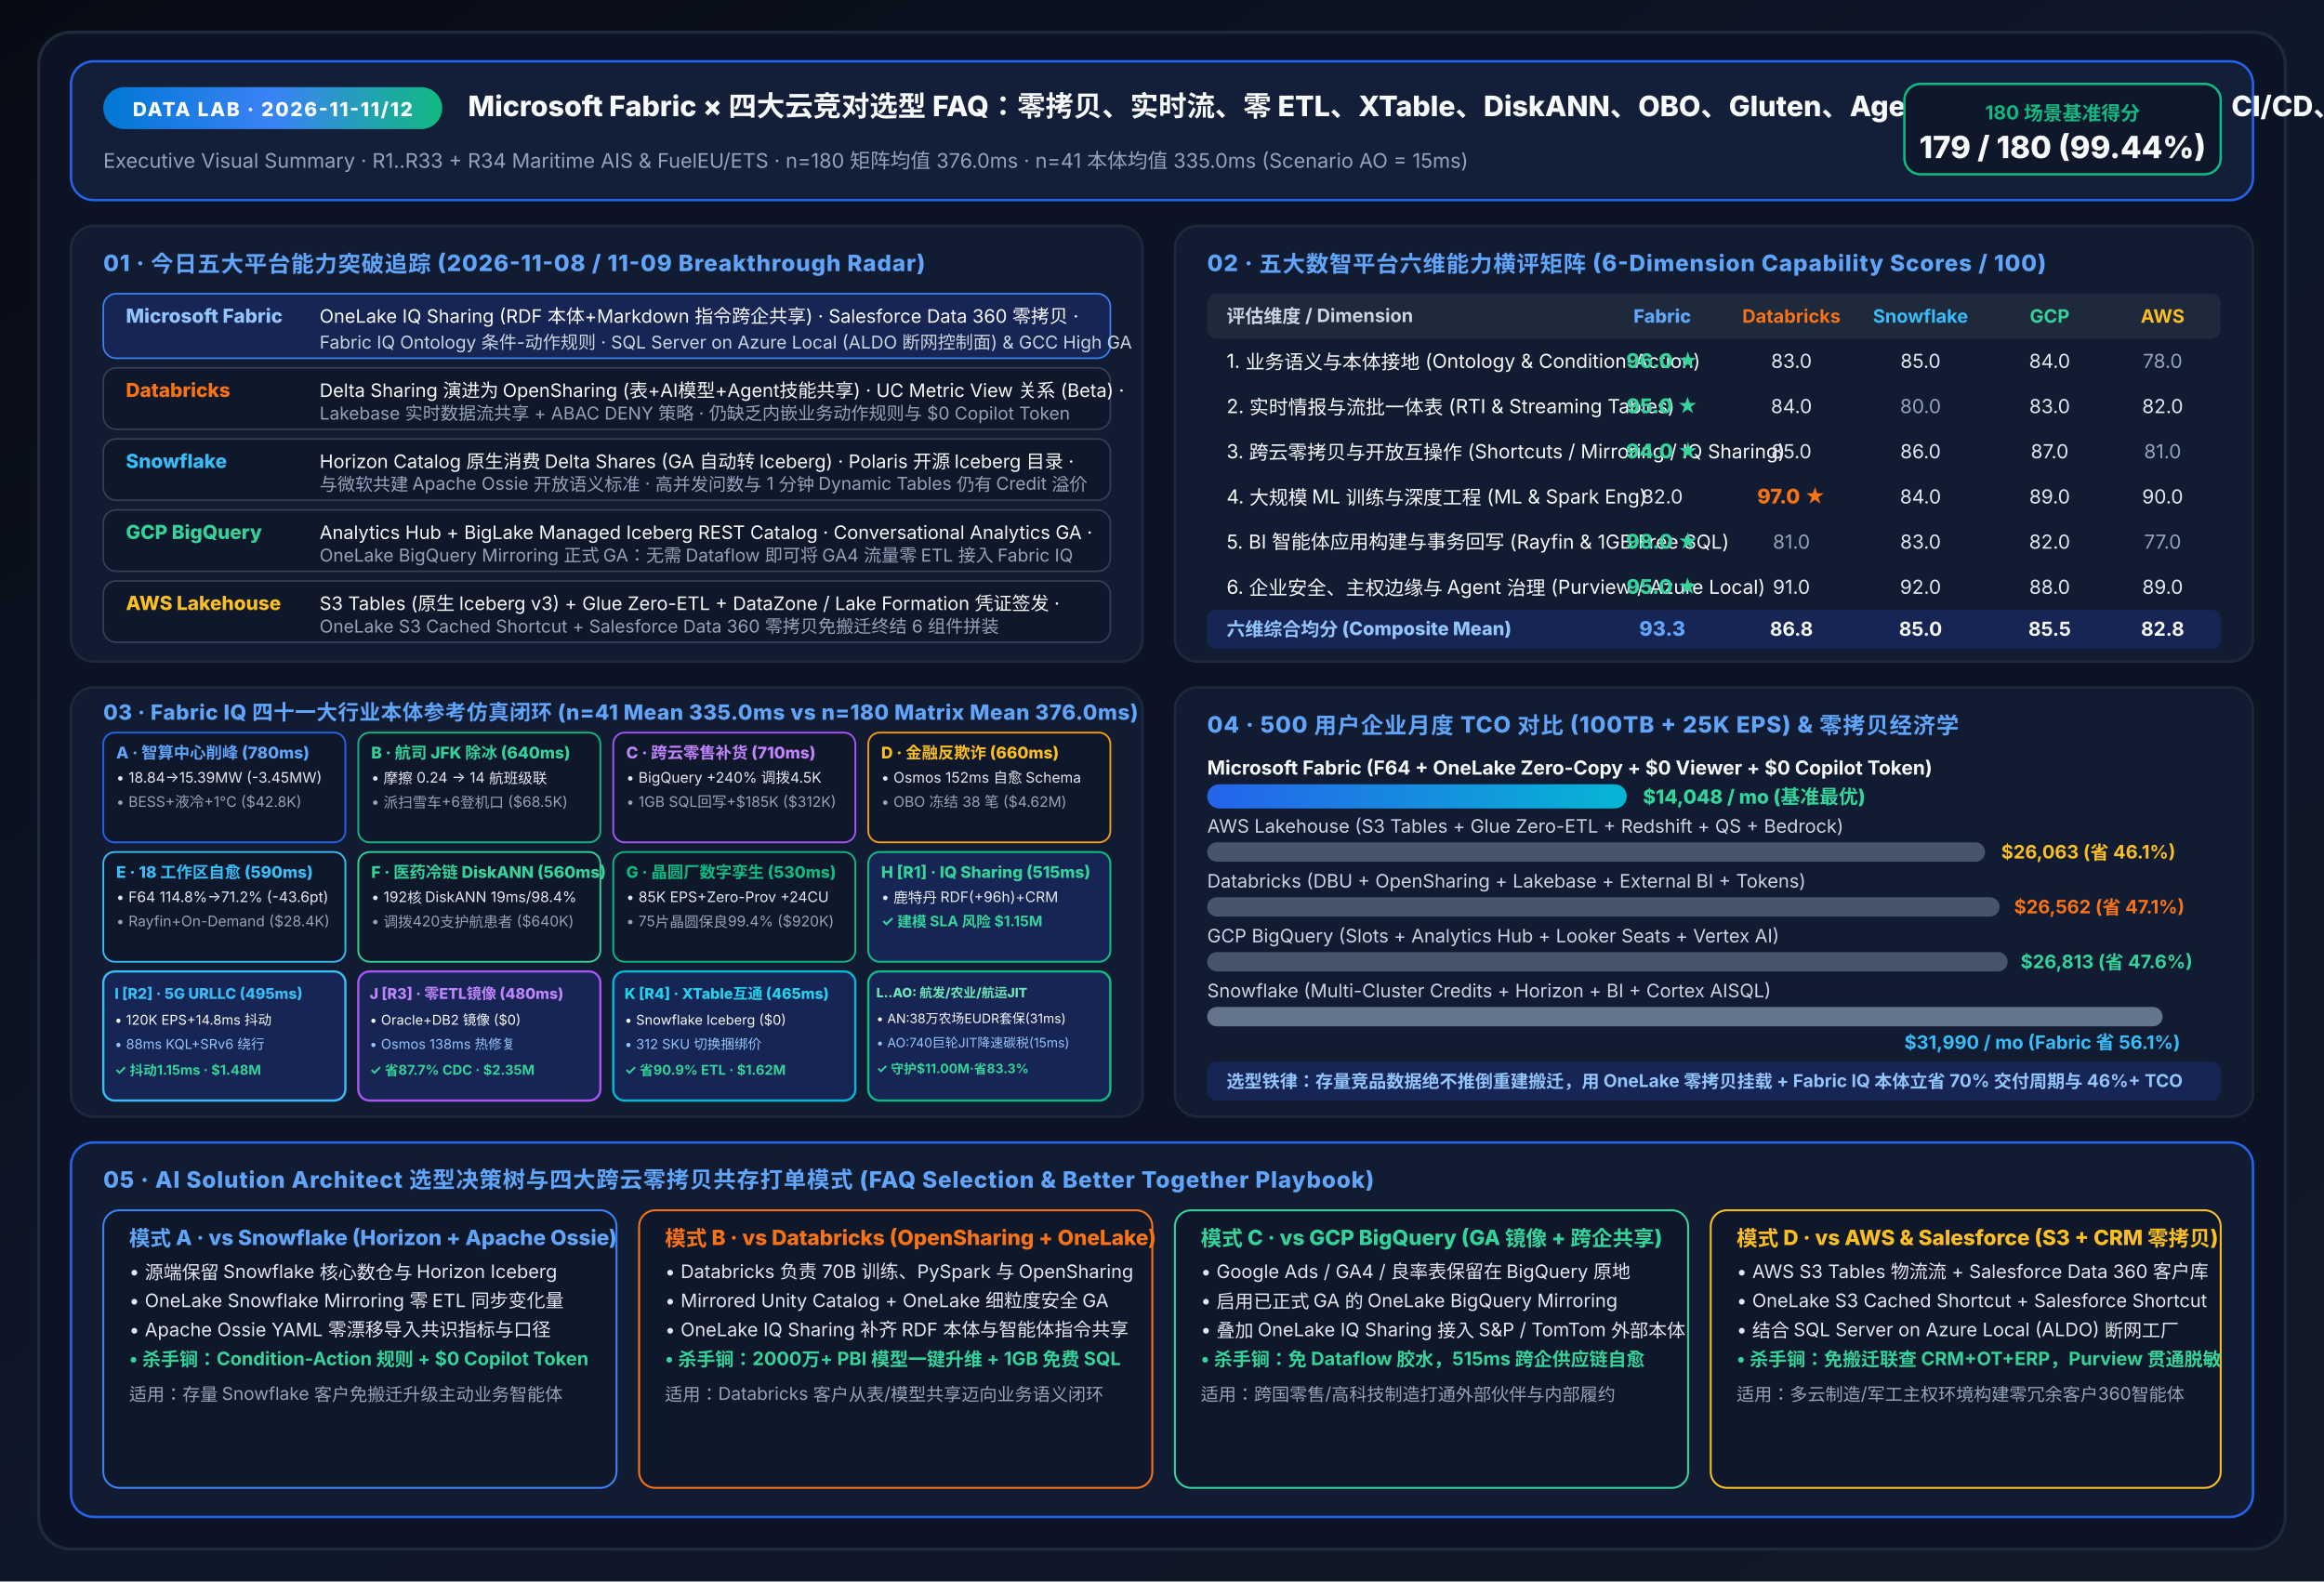
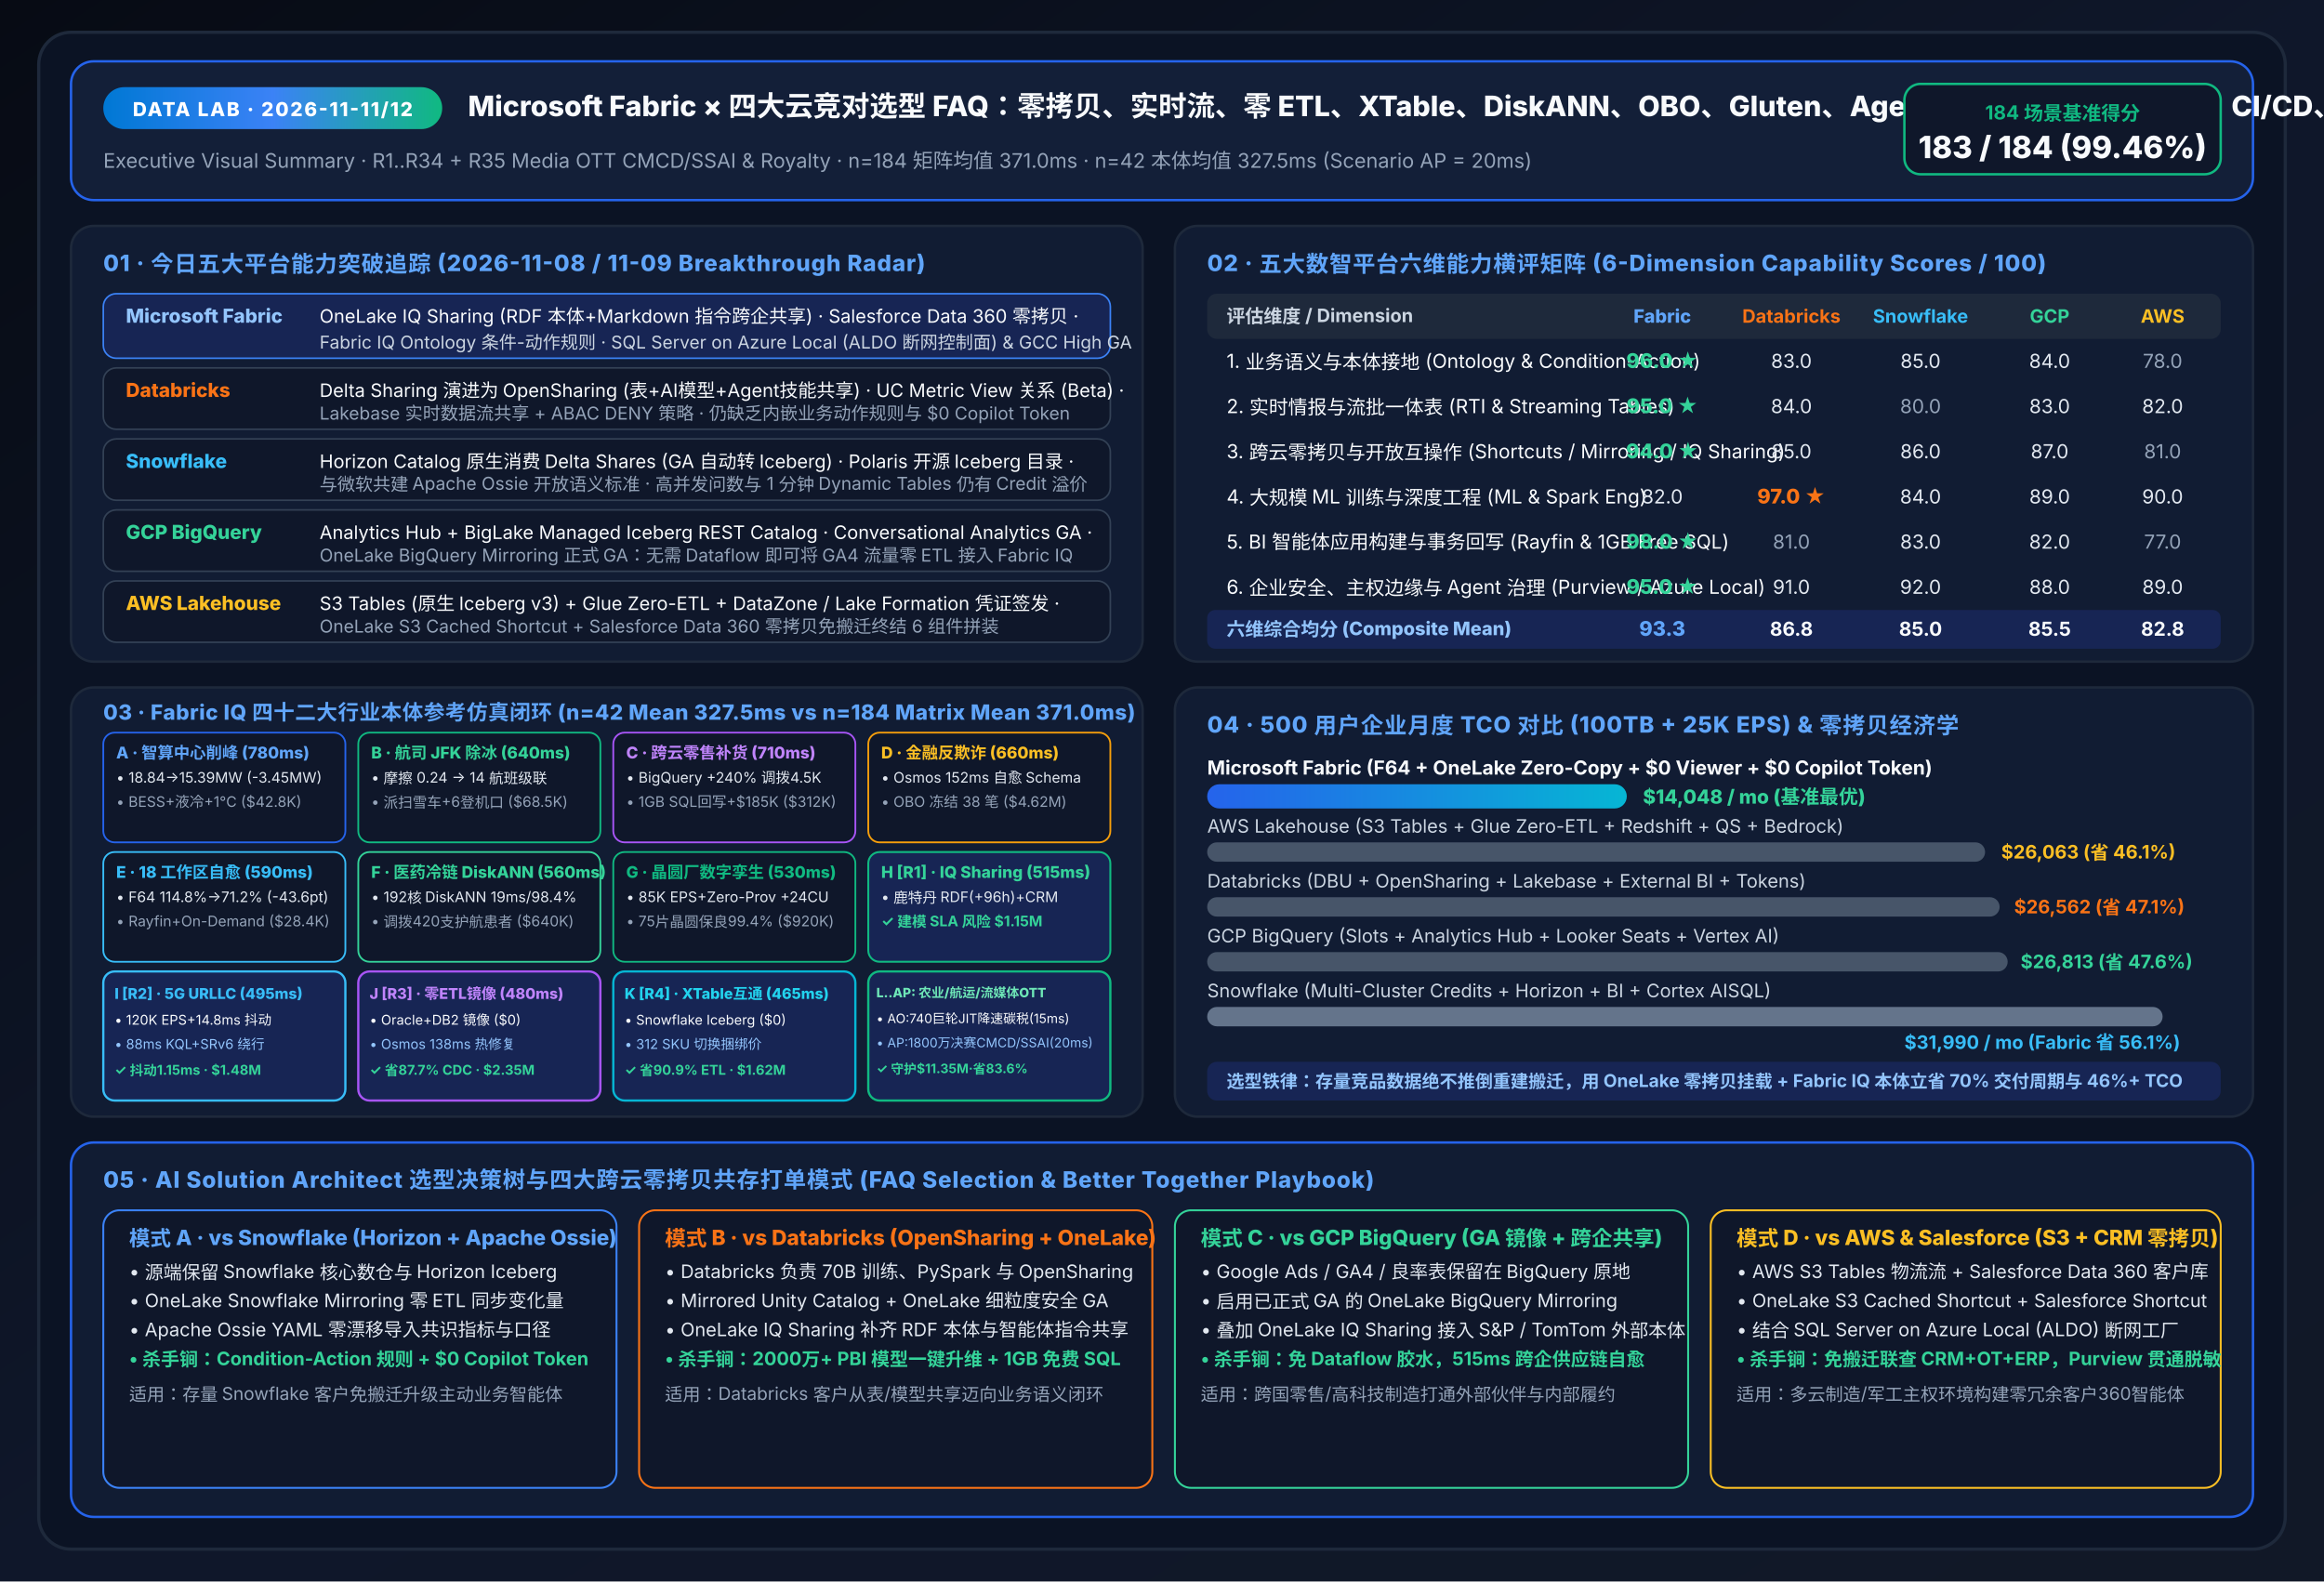
<svg xmlns="http://www.w3.org/2000/svg" viewBox="0 0 1440 980" width="1440" height="980" font-family="-apple-system, BlinkMacSystemFont, 'Segoe UI', 'PingFang SC', 'Microsoft YaHei', sans-serif">
  <defs>
    <linearGradient id="bgGrad" x1="0%" y1="0%" x2="100%" y2="100%">
      <stop offset="0%" stop-color="#070B14" />
      <stop offset="50%" stop-color="#0F172A" />
      <stop offset="100%" stop-color="#111827" />
    </linearGradient>
    <linearGradient id="accentGrad" x1="0%" y1="0%" x2="100%" y2="0%">
      <stop offset="0%" stop-color="#0078D4" />
      <stop offset="50%" stop-color="#3B82F6" />
      <stop offset="100%" stop-color="#10B981" />
    </linearGradient>
    <linearGradient id="fabricBar" x1="0%" y1="0%" x2="100%" y2="0%">
      <stop offset="0%" stop-color="#2563EB" />
      <stop offset="100%" stop-color="#06B6D4" />
    </linearGradient>
  </defs>
  <rect width="1440" height="980" fill="url(#bgGrad)" />
  <rect x="24" y="20" width="1392" height="940" rx="20" fill="#0B1324" stroke="#1E293B" stroke-width="2" />
  <rect x="44" y="38" width="1352" height="86" rx="14" fill="#131F38" stroke="#2563EB" stroke-width="1.5" />
  <rect x="64" y="54" width="210" height="26" rx="13" fill="url(#accentGrad)" />
  <text x="169" y="72" fill="#FFFFFF" font-size="12" font-weight="800" text-anchor="middle" letter-spacing="1">DATA LAB · 2026-11-11/12</text>
-   <text x="290" y="72" fill="#F8FAFC" font-size="17.5" font-weight="800">Microsoft Fabric × 四大云竞对选型 FAQ：零拷贝、实时流、零 ETL、XTable、DiskANN、OBO、Gluten、Agents、Osmos、FinOps、CI/CD、零信任、BCDR、共享、V-Order、AI、孪生、迁移、目录、图、Activator、医疗、ESG、零售、金融、时空、FLAML、OTel、MDM、SAP、游戏、航发、农业与航运一图流</text>
-   <text x="64" y="104" fill="#94A3B8" font-size="12.5">Executive Visual Summary · R1..R33 + R34 Maritime AIS &amp; FuelEU/ETS · n=180 矩阵均值 376.0ms · n=41 本体均值 335.0ms (Scenario AO = 15ms)</text>
+   <text x="290" y="72" fill="#F8FAFC" font-size="17.5" font-weight="800">Microsoft Fabric × 四大云竞对选型 FAQ：零拷贝、实时流、零 ETL、XTable、DiskANN、OBO、Gluten、Agents、Osmos、FinOps、CI/CD、零信任、BCDR、共享、V-Order、AI、孪生、迁移、目录、图、Activator、医疗、ESG、零售、金融、时空、FLAML、OTel、MDM、SAP、游戏、航发、农业、航运与流媒体一图流</text>
+   <text x="64" y="104" fill="#94A3B8" font-size="12.5">Executive Visual Summary · R1..R34 + R35 Media OTT CMCD/SSAI &amp; Royalty · n=184 矩阵均值 371.0ms · n=42 本体均值 327.5ms (Scenario AP = 20ms)</text>
  <rect x="1180" y="52" width="196" height="56" rx="10" fill="#0F172A" stroke="#10B981" stroke-width="1.5" />
-   <text x="1278" y="74" fill="#10B981" font-size="12" font-weight="700" text-anchor="middle">180 场景基准得分</text>
-   <text x="1278" y="98" fill="#F8FAFC" font-size="19" font-weight="800" text-anchor="middle">179 / 180 (99.44%)</text>
+   <text x="1278" y="74" fill="#10B981" font-size="12" font-weight="700" text-anchor="middle">184 场景基准得分</text>
+   <text x="1278" y="98" fill="#F8FAFC" font-size="19" font-weight="800" text-anchor="middle">183 / 184 (99.46%)</text>
  <rect x="44" y="140" width="664" height="270" rx="14" fill="#111C33" stroke="#1E293B" stroke-width="1.5" />
  <text x="64" y="168" fill="#60A5FA" font-size="14" font-weight="800" letter-spacing="0.5">01 · 今日五大平台能力突破追踪 (2026-11-08 / 11-09 Breakthrough Radar)</text>
  <rect x="64" y="182" width="624" height="40" rx="8" fill="#172554" stroke="#3B82F6" stroke-width="1" />
  <text x="78" y="200" fill="#93C5FD" font-size="12" font-weight="800">Microsoft Fabric</text>
  <text x="198" y="200" fill="#F8FAFC" font-size="11.5">OneLake IQ Sharing (RDF 本体+Markdown 指令跨企共享) · Salesforce Data 360 零拷贝 ·</text>
  <text x="198" y="216" fill="#CBD5E1" font-size="11">Fabric IQ Ontology 条件-动作规则 · SQL Server on Azure Local (ALDO 断网控制面) &amp; GCC High GA</text>
  <rect x="64" y="228" width="624" height="38" rx="8" fill="#0F172A" stroke="#334155" stroke-width="1" />
  <text x="78" y="246" fill="#F97316" font-size="12" font-weight="800">Databricks</text>
  <text x="198" y="246" fill="#F8FAFC" font-size="11.5">Delta Sharing 演进为 OpenSharing (表+AI模型+Agent技能共享) · UC Metric View 关系 (Beta) ·</text>
  <text x="198" y="260" fill="#94A3B8" font-size="11">Lakebase 实时数据流共享 + ABAC DENY 策略 · 仍缺乏内嵌业务动作规则与 $0 Copilot Token</text>
  <rect x="64" y="272" width="624" height="38" rx="8" fill="#0F172A" stroke="#334155" stroke-width="1" />
  <text x="78" y="290" fill="#38BDF8" font-size="12" font-weight="800">Snowflake</text>
  <text x="198" y="290" fill="#F8FAFC" font-size="11.5">Horizon Catalog 原生消费 Delta Shares (GA 自动转 Iceberg) · Polaris 开源 Iceberg 目录 ·</text>
  <text x="198" y="304" fill="#94A3B8" font-size="11">与微软共建 Apache Ossie 开放语义标准 · 高并发问数与 1 分钟 Dynamic Tables 仍有 Credit 溢价</text>
  <rect x="64" y="316" width="624" height="38" rx="8" fill="#0F172A" stroke="#334155" stroke-width="1" />
  <text x="78" y="334" fill="#34D399" font-size="12" font-weight="800">GCP BigQuery</text>
  <text x="198" y="334" fill="#F8FAFC" font-size="11.5">Analytics Hub + BigLake Managed Iceberg REST Catalog · Conversational Analytics GA ·</text>
  <text x="198" y="348" fill="#94A3B8" font-size="11">OneLake BigQuery Mirroring 正式 GA：无需 Dataflow 即可将 GA4 流量零 ETL 接入 Fabric IQ</text>
  <rect x="64" y="360" width="624" height="38" rx="8" fill="#0F172A" stroke="#334155" stroke-width="1" />
  <text x="78" y="378" fill="#FBBF24" font-size="12" font-weight="800">AWS Lakehouse</text>
  <text x="198" y="378" fill="#F8FAFC" font-size="11.5">S3 Tables (原生 Iceberg v3) + Glue Zero-ETL + DataZone / Lake Formation 凭证签发 ·</text>
  <text x="198" y="392" fill="#94A3B8" font-size="11">OneLake S3 Cached Shortcut + Salesforce Data 360 零拷贝免搬迁终结 6 组件拼装</text>
  <rect x="728" y="140" width="668" height="270" rx="14" fill="#111C33" stroke="#1E293B" stroke-width="1.5" />
  <text x="748" y="168" fill="#60A5FA" font-size="14" font-weight="800" letter-spacing="0.5">02 · 五大数智平台六维能力横评矩阵 (6-Dimension Capability Scores / 100)</text>
  <rect x="748" y="182" width="628" height="28" rx="6" fill="#1E293B" />
  <text x="760" y="200" fill="#CBD5E1" font-size="11.5" font-weight="700">评估维度 / Dimension</text>
  <text x="1030" y="200" fill="#60A5FA" font-size="11.5" font-weight="800" text-anchor="middle">Fabric</text>
  <text x="1110" y="200" fill="#F97316" font-size="11.5" font-weight="700" text-anchor="middle">Databricks</text>
  <text x="1190" y="200" fill="#38BDF8" font-size="11.5" font-weight="700" text-anchor="middle">Snowflake</text>
  <text x="1270" y="200" fill="#34D399" font-size="11.5" font-weight="700" text-anchor="middle">GCP</text>
  <text x="1340" y="200" fill="#FBBF24" font-size="11.5" font-weight="700" text-anchor="middle">AWS</text>
  <text x="760" y="228" fill="#F8FAFC" font-size="12">1. 业务语义与本体接地 (Ontology &amp; Condition-Action)</text>
  <text x="1030" y="228" fill="#34D399" font-size="12.5" font-weight="800" text-anchor="middle">96.0 ★</text>
  <text x="1110" y="228" fill="#E2E8F0" font-size="12" text-anchor="middle">83.0</text>
  <text x="1190" y="228" fill="#E2E8F0" font-size="12" text-anchor="middle">85.0</text>
  <text x="1270" y="228" fill="#E2E8F0" font-size="12" text-anchor="middle">84.0</text>
  <text x="1340" y="228" fill="#94A3B8" font-size="12" text-anchor="middle">78.0</text>
  <text x="760" y="256" fill="#F8FAFC" font-size="12">2. 实时情报与流批一体表 (RTI &amp; Streaming Tables)</text>
  <text x="1030" y="256" fill="#34D399" font-size="12.5" font-weight="800" text-anchor="middle">95.0 ★</text>
  <text x="1110" y="256" fill="#E2E8F0" font-size="12" text-anchor="middle">84.0</text>
  <text x="1190" y="256" fill="#94A3B8" font-size="12" text-anchor="middle">80.0</text>
  <text x="1270" y="256" fill="#E2E8F0" font-size="12" text-anchor="middle">83.0</text>
  <text x="1340" y="256" fill="#E2E8F0" font-size="12" text-anchor="middle">82.0</text>
  <text x="760" y="284" fill="#F8FAFC" font-size="12">3. 跨云零拷贝与开放互操作 (Shortcuts / Mirroring / IQ Sharing)</text>
  <text x="1030" y="284" fill="#34D399" font-size="12.5" font-weight="800" text-anchor="middle">94.0 ★</text>
  <text x="1110" y="284" fill="#E2E8F0" font-size="12" text-anchor="middle">85.0</text>
  <text x="1190" y="284" fill="#E2E8F0" font-size="12" text-anchor="middle">86.0</text>
  <text x="1270" y="284" fill="#E2E8F0" font-size="12" text-anchor="middle">87.0</text>
  <text x="1340" y="284" fill="#94A3B8" font-size="12" text-anchor="middle">81.0</text>
  <text x="760" y="312" fill="#F8FAFC" font-size="12">4. 大规模 ML 训练与深度工程 (ML &amp; Spark Eng)</text>
  <text x="1030" y="312" fill="#E2E8F0" font-size="12" text-anchor="middle">82.0</text>
  <text x="1110" y="312" fill="#F97316" font-size="12.5" font-weight="800" text-anchor="middle">97.0 ★</text>
  <text x="1190" y="312" fill="#E2E8F0" font-size="12" text-anchor="middle">84.0</text>
  <text x="1270" y="312" fill="#E2E8F0" font-size="12" text-anchor="middle">89.0</text>
  <text x="1340" y="312" fill="#E2E8F0" font-size="12" text-anchor="middle">90.0</text>
  <text x="760" y="340" fill="#F8FAFC" font-size="12">5. BI 智能体应用构建与事务回写 (Rayfin &amp; 1GB Free SQL)</text>
  <text x="1030" y="340" fill="#34D399" font-size="12.5" font-weight="800" text-anchor="middle">98.0 ★</text>
  <text x="1110" y="340" fill="#94A3B8" font-size="12" text-anchor="middle">81.0</text>
  <text x="1190" y="340" fill="#E2E8F0" font-size="12" text-anchor="middle">83.0</text>
  <text x="1270" y="340" fill="#E2E8F0" font-size="12" text-anchor="middle">82.0</text>
  <text x="1340" y="340" fill="#94A3B8" font-size="12" text-anchor="middle">77.0</text>
  <text x="760" y="368" fill="#F8FAFC" font-size="12">6. 企业安全、主权边缘与 Agent 治理 (Purview / Azure Local)</text>
  <text x="1030" y="368" fill="#34D399" font-size="12.5" font-weight="800" text-anchor="middle">95.0 ★</text>
  <text x="1110" y="368" fill="#E2E8F0" font-size="12" text-anchor="middle">91.0</text>
  <text x="1190" y="368" fill="#E2E8F0" font-size="12" text-anchor="middle">92.0</text>
  <text x="1270" y="368" fill="#E2E8F0" font-size="12" text-anchor="middle">88.0</text>
  <text x="1340" y="368" fill="#E2E8F0" font-size="12" text-anchor="middle">89.0</text>
  <rect x="748" y="378" width="628" height="24" rx="5" fill="#172554" />
  <text x="760" y="394" fill="#93C5FD" font-size="11.5" font-weight="800">六维综合均分 (Composite Mean)</text>
  <text x="1030" y="394" fill="#60A5FA" font-size="12.5" font-weight="800" text-anchor="middle">93.3</text>
  <text x="1110" y="394" fill="#F8FAFC" font-size="12" font-weight="700" text-anchor="middle">86.8</text>
  <text x="1190" y="394" fill="#F8FAFC" font-size="12" font-weight="700" text-anchor="middle">85.0</text>
  <text x="1270" y="394" fill="#F8FAFC" font-size="12" font-weight="700" text-anchor="middle">85.5</text>
  <text x="1340" y="394" fill="#F8FAFC" font-size="12" font-weight="700" text-anchor="middle">82.8</text>
  <rect x="44" y="426" width="664" height="266" rx="14" fill="#111C33" stroke="#1E293B" stroke-width="1.5" />
-   <text x="64" y="446" fill="#60A5FA" font-size="13" font-weight="800" letter-spacing="0.3">03 · Fabric IQ 四十一大行业本体参考仿真闭环 (n=41 Mean 335.0ms vs n=180 Matrix Mean 376.0ms)</text>
+   <text x="64" y="446" fill="#60A5FA" font-size="13" font-weight="800" letter-spacing="0.3">03 · Fabric IQ 四十二大行业本体参考仿真闭环 (n=42 Mean 327.5ms vs n=184 Matrix Mean 371.0ms)</text>
  <rect x="64" y="454" width="150" height="68" rx="7" fill="#0F172A" stroke="#2563EB" stroke-width="1.1" />
  <text x="72" y="470" fill="#60A5FA" font-size="10" font-weight="800">A · 智算中心削峰 (780ms)</text>
  <text x="72" y="485" fill="#E2E8F0" font-size="9">• 18.84→15.39MW (-3.45MW)</text>
  <text x="72" y="500" fill="#94A3B8" font-size="9">• BESS+液冷+1°C ($42.8K)</text>
  <rect x="222" y="454" width="150" height="68" rx="7" fill="#0F172A" stroke="#10B981" stroke-width="1.1" />
  <text x="230" y="470" fill="#34D399" font-size="10" font-weight="800">B · 航司 JFK 除冰 (640ms)</text>
  <text x="230" y="485" fill="#E2E8F0" font-size="9">• 摩擦 0.24 → 14 航班级联</text>
  <text x="230" y="500" fill="#94A3B8" font-size="9">• 派扫雪车+6登机口 ($68.5K)</text>
  <rect x="380" y="454" width="150" height="68" rx="7" fill="#0F172A" stroke="#A855F7" stroke-width="1.1" />
  <text x="388" y="470" fill="#C084FC" font-size="10" font-weight="800">C · 跨云零售补货 (710ms)</text>
  <text x="388" y="485" fill="#E2E8F0" font-size="9">• BigQuery +240% 调拨4.5K</text>
  <text x="388" y="500" fill="#94A3B8" font-size="9">• 1GB SQL回写+$185K ($312K)</text>
  <rect x="538" y="454" width="150" height="68" rx="7" fill="#0F172A" stroke="#F59E0B" stroke-width="1.1" />
  <text x="546" y="470" fill="#FBBF24" font-size="10" font-weight="800">D · 金融反欺诈 (660ms)</text>
  <text x="546" y="485" fill="#E2E8F0" font-size="9">• Osmos 152ms 自愈 Schema</text>
  <text x="546" y="500" fill="#94A3B8" font-size="9">• OBO 冻结 38 笔 ($4.62M)</text>
  <rect x="64" y="528" width="150" height="68" rx="7" fill="#0F172A" stroke="#38BDF8" stroke-width="1.1" />
  <text x="72" y="544" fill="#38BDF8" font-size="10" font-weight="800">E · 18 工作区自愈 (590ms)</text>
  <text x="72" y="559" fill="#E2E8F0" font-size="9">• F64 114.8%→71.2% (-43.6pt)</text>
  <text x="72" y="574" fill="#94A3B8" font-size="9">• Rayfin+On-Demand ($28.4K)</text>
  <rect x="222" y="528" width="150" height="68" rx="7" fill="#0F172A" stroke="#34D399" stroke-width="1.1" />
  <text x="230" y="544" fill="#34D399" font-size="10" font-weight="800">F · 医药冷链 DiskANN (560ms)</text>
  <text x="230" y="559" fill="#E2E8F0" font-size="9">• 192核 DiskANN 19ms/98.4%</text>
  <text x="230" y="574" fill="#94A3B8" font-size="9">• 调拨420支护航患者 ($640K)</text>
  <rect x="380" y="528" width="150" height="68" rx="7" fill="#0F172A" stroke="#10B981" stroke-width="1.1" />
  <text x="388" y="544" fill="#10B981" font-size="10" font-weight="800">G · 晶圆厂数字孪生 (530ms)</text>
  <text x="388" y="559" fill="#E2E8F0" font-size="9">• 85K EPS+Zero-Prov +24CU</text>
  <text x="388" y="574" fill="#94A3B8" font-size="9">• 75片晶圆保良99.4% ($920K)</text>
  <rect x="538" y="528" width="150" height="68" rx="7" fill="#172554" stroke="#10B981" stroke-width="1.2" />
  <text x="546" y="544" fill="#34D399" font-size="10" font-weight="800">H [R1] · IQ Sharing (515ms)</text>
  <text x="546" y="559" fill="#E2E8F0" font-size="9">• 鹿特丹 RDF(+96h)+CRM</text>
  <text x="546" y="574" fill="#34D399" font-size="9" font-weight="700">✓ 建模 SLA 风险 $1.15M</text>
  <rect x="64" y="602" width="150" height="80" rx="7" fill="#172554" stroke="#38BDF8" stroke-width="1.4" />
  <text x="71" y="619" fill="#38BDF8" font-size="9.2" font-weight="800">I [R2] · 5G URLLC (495ms)</text>
  <text x="71" y="635" fill="#F8FAFC" font-size="8.4">• 120K EPS+14.8ms 抖动</text>
  <text x="71" y="650" fill="#93C5FD" font-size="8.4">• 88ms KQL+SRv6 绕行</text>
  <text x="71" y="666" fill="#34D399" font-size="8.4" font-weight="700">✓ 抖动1.15ms · $1.48M</text>
  <rect x="222" y="602" width="150" height="80" rx="7" fill="#172554" stroke="#A855F7" stroke-width="1.4" />
  <text x="229" y="619" fill="#C084FC" font-size="9.2" font-weight="800">J [R3] · 零ETL镜像 (480ms)</text>
  <text x="229" y="635" fill="#F8FAFC" font-size="8.4">• Oracle+DB2 镜像 ($0)</text>
  <text x="229" y="650" fill="#93C5FD" font-size="8.4">• Osmos 138ms 热修复</text>
  <text x="229" y="666" fill="#34D399" font-size="8.4" font-weight="700">✓ 省87.7% CDC · $2.35M</text>
  <rect x="380" y="602" width="150" height="80" rx="7" fill="#172554" stroke="#06B6D4" stroke-width="1.4" />
  <text x="387" y="619" fill="#22D3EE" font-size="9.2" font-weight="800">K [R4] · XTable互通 (465ms)</text>
  <text x="387" y="635" fill="#F8FAFC" font-size="8.4">• Snowflake Iceberg ($0)</text>
  <text x="387" y="650" fill="#93C5FD" font-size="8.4">• 312 SKU 切换捆绑价</text>
  <text x="387" y="666" fill="#34D399" font-size="8.4" font-weight="700">✓ 省90.9% ETL · $1.62M</text>
  <rect x="538" y="602" width="150" height="80" rx="7" fill="#172554" stroke="#10B981" stroke-width="1.4" />
-   <text x="543" y="618" fill="#6EE7B7" font-size="8.0" font-weight="800">L..AO: 航发/农业/航运JIT</text>
-   <text x="543" y="634" fill="#F8FAFC" font-size="8.0">• AN:38万农场EUDR套保(31ms)</text>
-   <text x="543" y="649" fill="#93C5FD" font-size="8.0">• AO:740巨轮JIT降速碳税(15ms)</text>
-   <text x="543" y="665" fill="#34D399" font-size="8.0" font-weight="700">✓ 守护$11.00M·省83.3%</text>
+   <text x="543" y="618" fill="#6EE7B7" font-size="8.0" font-weight="800">L..AP: 农业/航运/流媒体OTT</text>
+   <text x="543" y="634" fill="#F8FAFC" font-size="8.0">• AO:740巨轮JIT降速碳税(15ms)</text>
+   <text x="543" y="649" fill="#93C5FD" font-size="8.0">• AP:1800万决赛CMCD/SSAI(20ms)</text>
+   <text x="543" y="665" fill="#34D399" font-size="8.0" font-weight="700">✓ 守护$11.35M·省83.6%</text>
  <rect x="728" y="426" width="668" height="266" rx="14" fill="#111C33" stroke="#1E293B" stroke-width="1.5" />
  <text x="748" y="454" fill="#60A5FA" font-size="14" font-weight="800" letter-spacing="0.5">04 · 500 用户企业月度 TCO 对比 (100TB + 25K EPS) &amp; 零拷贝经济学</text>
  <text x="748" y="480" fill="#F8FAFC" font-size="12" font-weight="700">Microsoft Fabric (F64 + OneLake Zero-Copy + $0 Viewer + $0 Copilot Token)</text>
  <rect x="748" y="486" width="260" height="15" rx="7.5" fill="url(#fabricBar)" />
  <text x="1018" y="498" fill="#34D399" font-size="12" font-weight="800">$14,048 / mo (基准最优)</text>
  <text x="748" y="516" fill="#CBD5E1" font-size="11.5">AWS Lakehouse (S3 Tables + Glue Zero-ETL + Redshift + QS + Bedrock)</text>
  <rect x="748" y="522" width="482" height="12" rx="6" fill="#475569" />
  <text x="1240" y="532" fill="#FBBF24" font-size="11.5" font-weight="700">$26,063 (省 46.1%)</text>
  <text x="748" y="550" fill="#CBD5E1" font-size="11.5">Databricks (DBU + OpenSharing + Lakebase + External BI + Tokens)</text>
  <rect x="748" y="556" width="491" height="12" rx="6" fill="#475569" />
  <text x="1248" y="566" fill="#F97316" font-size="11.5" font-weight="700">$26,562 (省 47.1%)</text>
  <text x="748" y="584" fill="#CBD5E1" font-size="11.5">GCP BigQuery (Slots + Analytics Hub + Looker Seats + Vertex AI)</text>
  <rect x="748" y="590" width="496" height="12" rx="6" fill="#475569" />
  <text x="1252" y="600" fill="#34D399" font-size="11.5" font-weight="700">$26,813 (省 47.6%)</text>
  <text x="748" y="618" fill="#CBD5E1" font-size="11.5">Snowflake (Multi-Cluster Credits + Horizon + BI + Cortex AISQL)</text>
  <rect x="748" y="624" width="592" height="12" rx="6" fill="#64748B" />
  <text x="1180" y="650" fill="#38BDF8" font-size="11.5" font-weight="700">$31,990 / mo (Fabric 省 56.1%)</text>
  <rect x="748" y="658" width="628" height="24" rx="6" fill="#172554" />
  <text x="760" y="674" fill="#93C5FD" font-size="11" font-weight="700">选型铁律：存量竞品数据绝不推倒重建搬迁，用 OneLake 零拷贝挂载 + Fabric IQ 本体立省 70% 交付周期与 46%+ TCO</text>
  <rect x="44" y="708" width="1352" height="232" rx="14" fill="#111C33" stroke="#2563EB" stroke-width="1.5" />
  <text x="64" y="736" fill="#60A5FA" font-size="14" font-weight="800" letter-spacing="0.5">05 · AI Solution Architect 选型决策树与四大跨云零拷贝共存打单模式 (FAQ Selection &amp; Better Together Playbook)</text>
  <rect x="64" y="750" width="318" height="172" rx="10" fill="#0F172A" stroke="#3B82F6" stroke-width="1.2" />
  <text x="80" y="772" fill="#60A5FA" font-size="13" font-weight="800">模式 A · vs Snowflake (Horizon + Apache Ossie)</text>
  <text x="80" y="792" fill="#E2E8F0" font-size="11.5">• 源端保留 Snowflake 核心数仓与 Horizon Iceberg</text>
  <text x="80" y="810" fill="#E2E8F0" font-size="11.5">• OneLake Snowflake Mirroring 零 ETL 同步变化量</text>
  <text x="80" y="828" fill="#E2E8F0" font-size="11.5">• Apache Ossie YAML 零漂移导入共识指标与口径</text>
  <text x="80" y="846" fill="#34D399" font-size="11.5" font-weight="700">• 杀手锏：Condition-Action 规则 + $0 Copilot Token</text>
  <text x="80" y="868" fill="#94A3B8" font-size="11">适用：存量 Snowflake 客户免搬迁升级主动业务智能体</text>
  <rect x="396" y="750" width="318" height="172" rx="10" fill="#0F172A" stroke="#F97316" stroke-width="1.2" />
  <text x="412" y="772" fill="#F97316" font-size="13" font-weight="800">模式 B · vs Databricks (OpenSharing + OneLake)</text>
  <text x="412" y="792" fill="#E2E8F0" font-size="11.5">• Databricks 负责 70B 训练、PySpark 与 OpenSharing</text>
  <text x="412" y="810" fill="#E2E8F0" font-size="11.5">• Mirrored Unity Catalog + OneLake 细粒度安全 GA</text>
  <text x="412" y="828" fill="#E2E8F0" font-size="11.5">• OneLake IQ Sharing 补齐 RDF 本体与智能体指令共享</text>
  <text x="412" y="846" fill="#34D399" font-size="11.5" font-weight="700">• 杀手锏：2000万+ PBI 模型一键升维 + 1GB 免费 SQL</text>
  <text x="412" y="868" fill="#94A3B8" font-size="11">适用：Databricks 客户从表/模型共享迈向业务语义闭环</text>
  <rect x="728" y="750" width="318" height="172" rx="10" fill="#0F172A" stroke="#34D399" stroke-width="1.2" />
  <text x="744" y="772" fill="#34D399" font-size="13" font-weight="800">模式 C · vs GCP BigQuery (GA 镜像 + 跨企共享)</text>
  <text x="744" y="792" fill="#E2E8F0" font-size="11.5">• Google Ads / GA4 / 良率表保留在 BigQuery 原地</text>
  <text x="744" y="810" fill="#E2E8F0" font-size="11.5">• 启用已正式 GA 的 OneLake BigQuery Mirroring</text>
  <text x="744" y="828" fill="#E2E8F0" font-size="11.5">• 叠加 OneLake IQ Sharing 接入 S&amp;P / TomTom 外部本体</text>
  <text x="744" y="846" fill="#34D399" font-size="11.5" font-weight="700">• 杀手锏：免 Dataflow 胶水，515ms 跨企供应链自愈</text>
  <text x="744" y="868" fill="#94A3B8" font-size="11">适用：跨国零售/高科技制造打通外部伙伴与内部履约</text>
  <rect x="1060" y="750" width="316" height="172" rx="10" fill="#0F172A" stroke="#FBBF24" stroke-width="1.2" />
  <text x="1076" y="772" fill="#FBBF24" font-size="13" font-weight="800">模式 D · vs AWS &amp; Salesforce (S3 + CRM 零拷贝)</text>
  <text x="1076" y="792" fill="#E2E8F0" font-size="11.5">• AWS S3 Tables 物流流 + Salesforce Data 360 客户库</text>
  <text x="1076" y="810" fill="#E2E8F0" font-size="11.5">• OneLake S3 Cached Shortcut + Salesforce Shortcut</text>
  <text x="1076" y="828" fill="#E2E8F0" font-size="11.5">• 结合 SQL Server on Azure Local (ALDO) 断网工厂</text>
  <text x="1076" y="846" fill="#34D399" font-size="11.5" font-weight="700">• 杀手锏：免搬迁联查 CRM+OT+ERP，Purview 贯通脱敏</text>
  <text x="1076" y="868" fill="#94A3B8" font-size="11">适用：多云制造/军工主权环境构建零冗余客户360智能体</text>
</svg>
